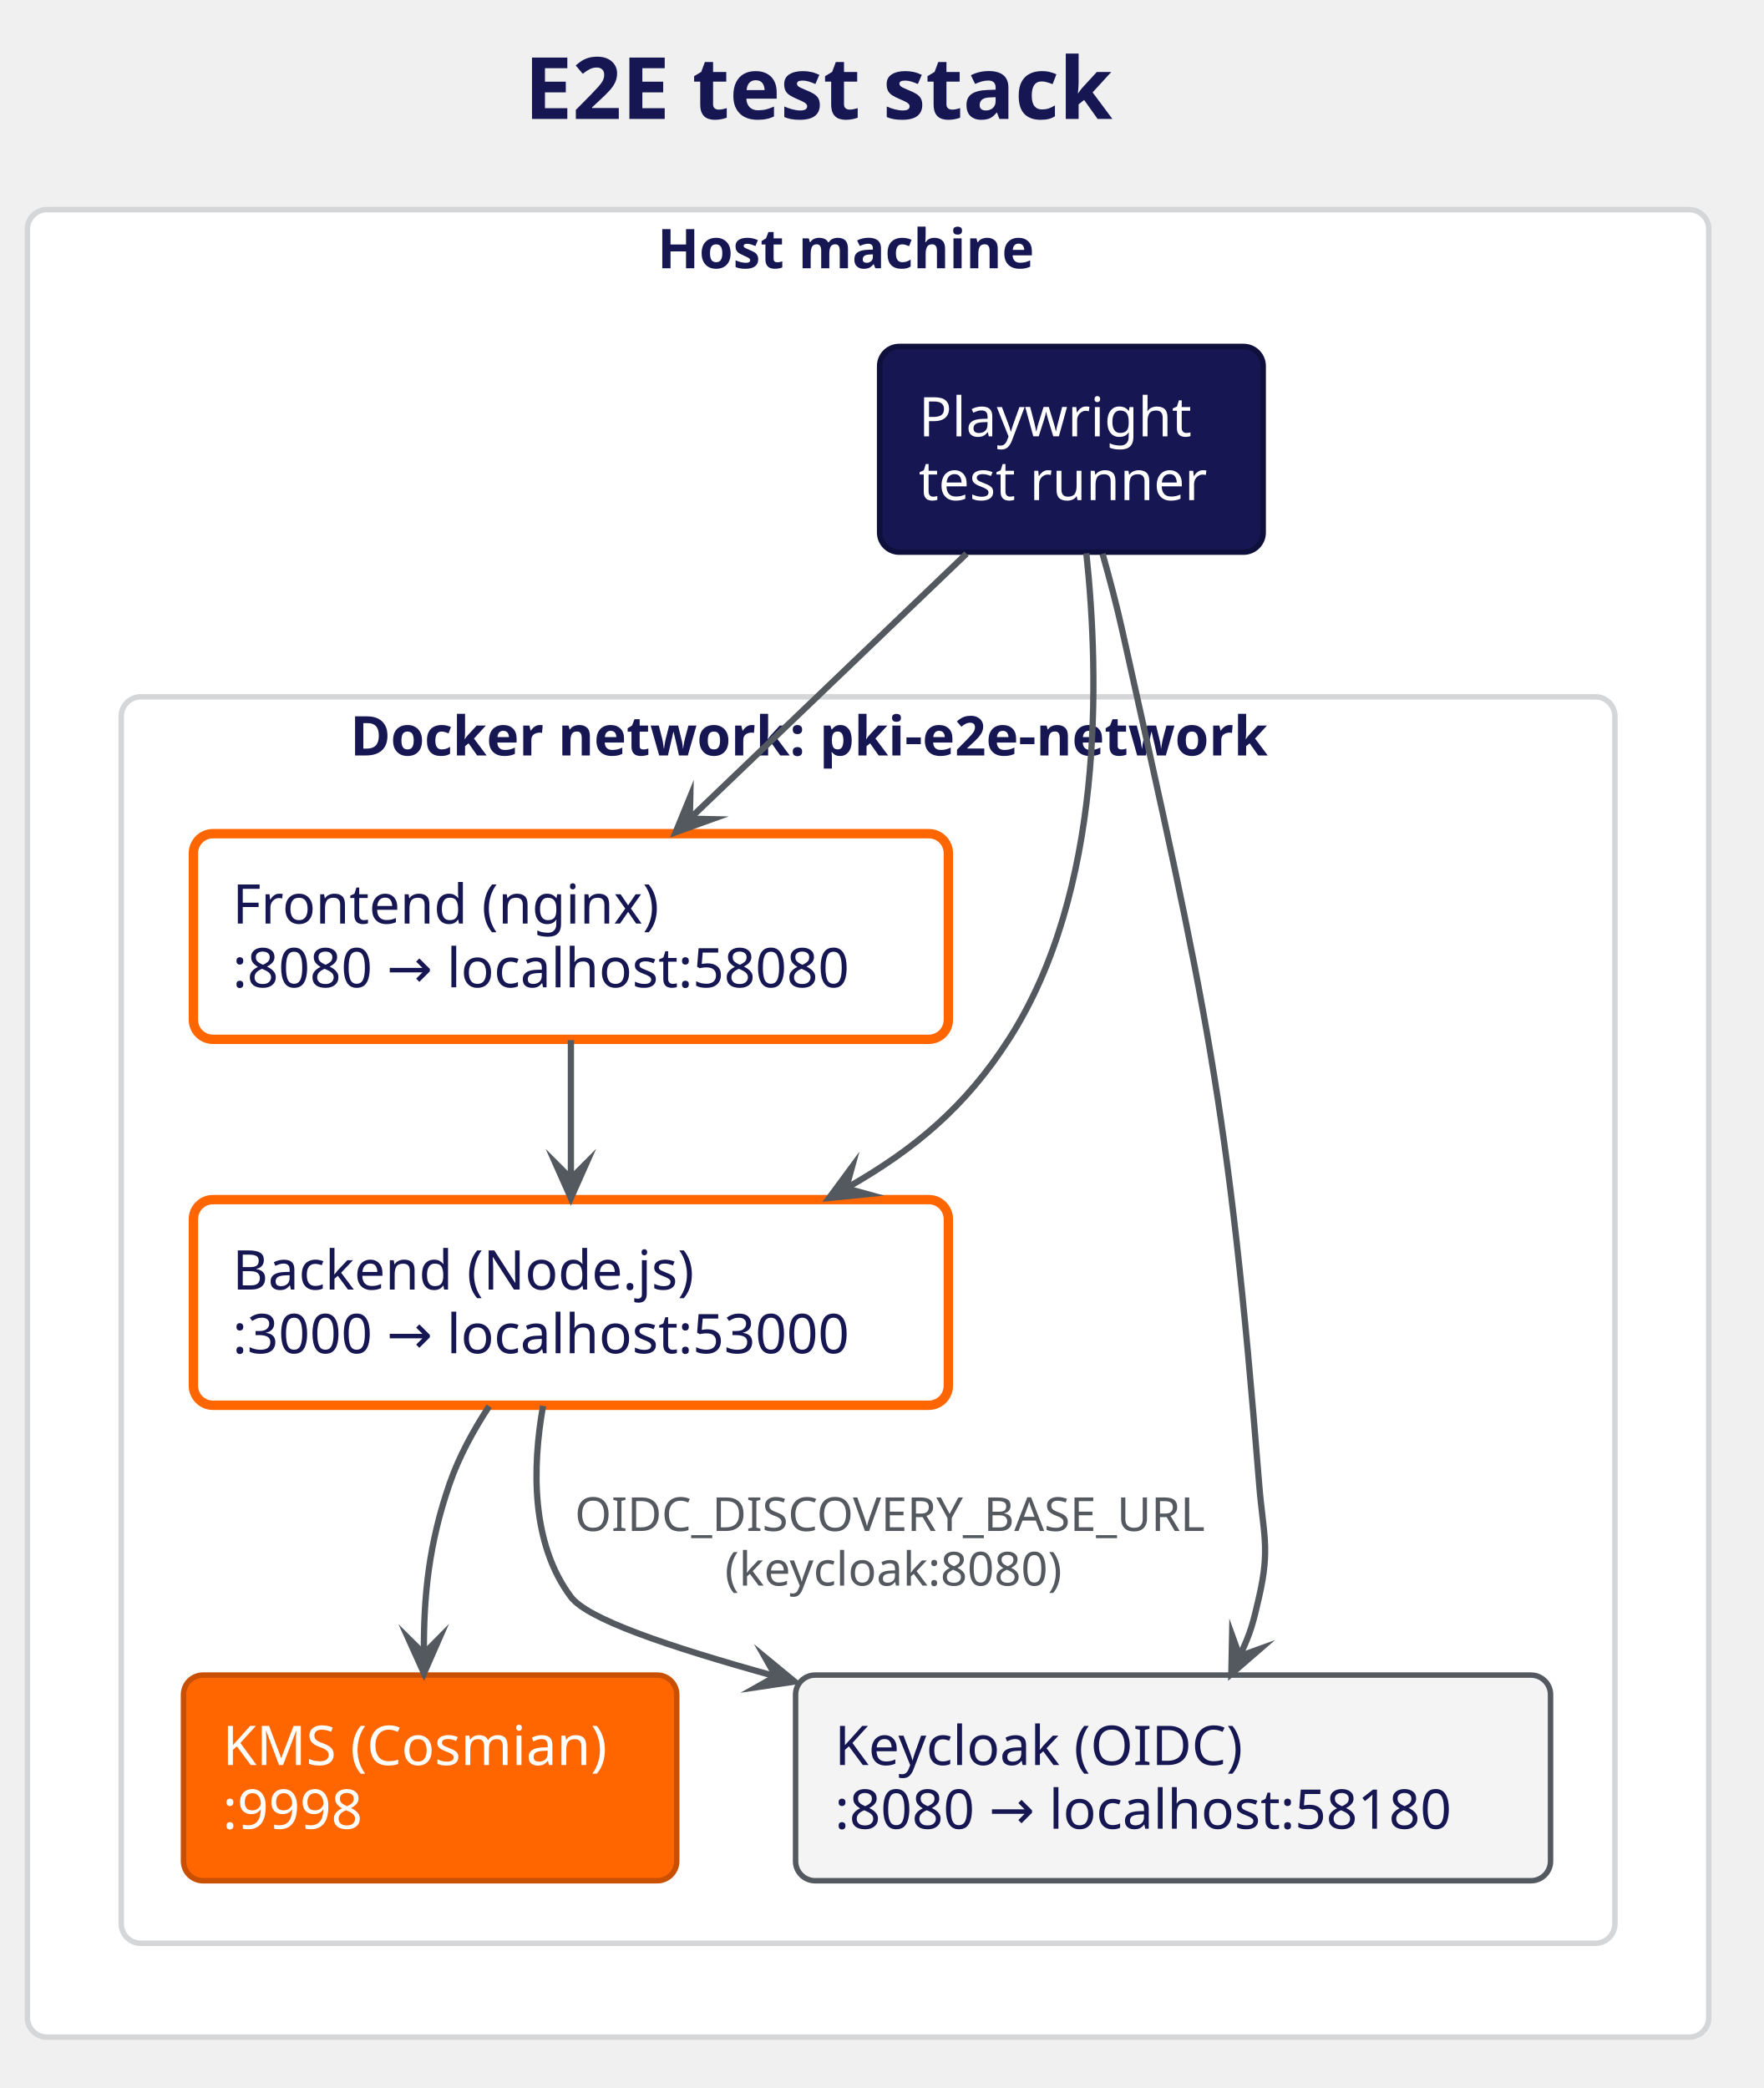
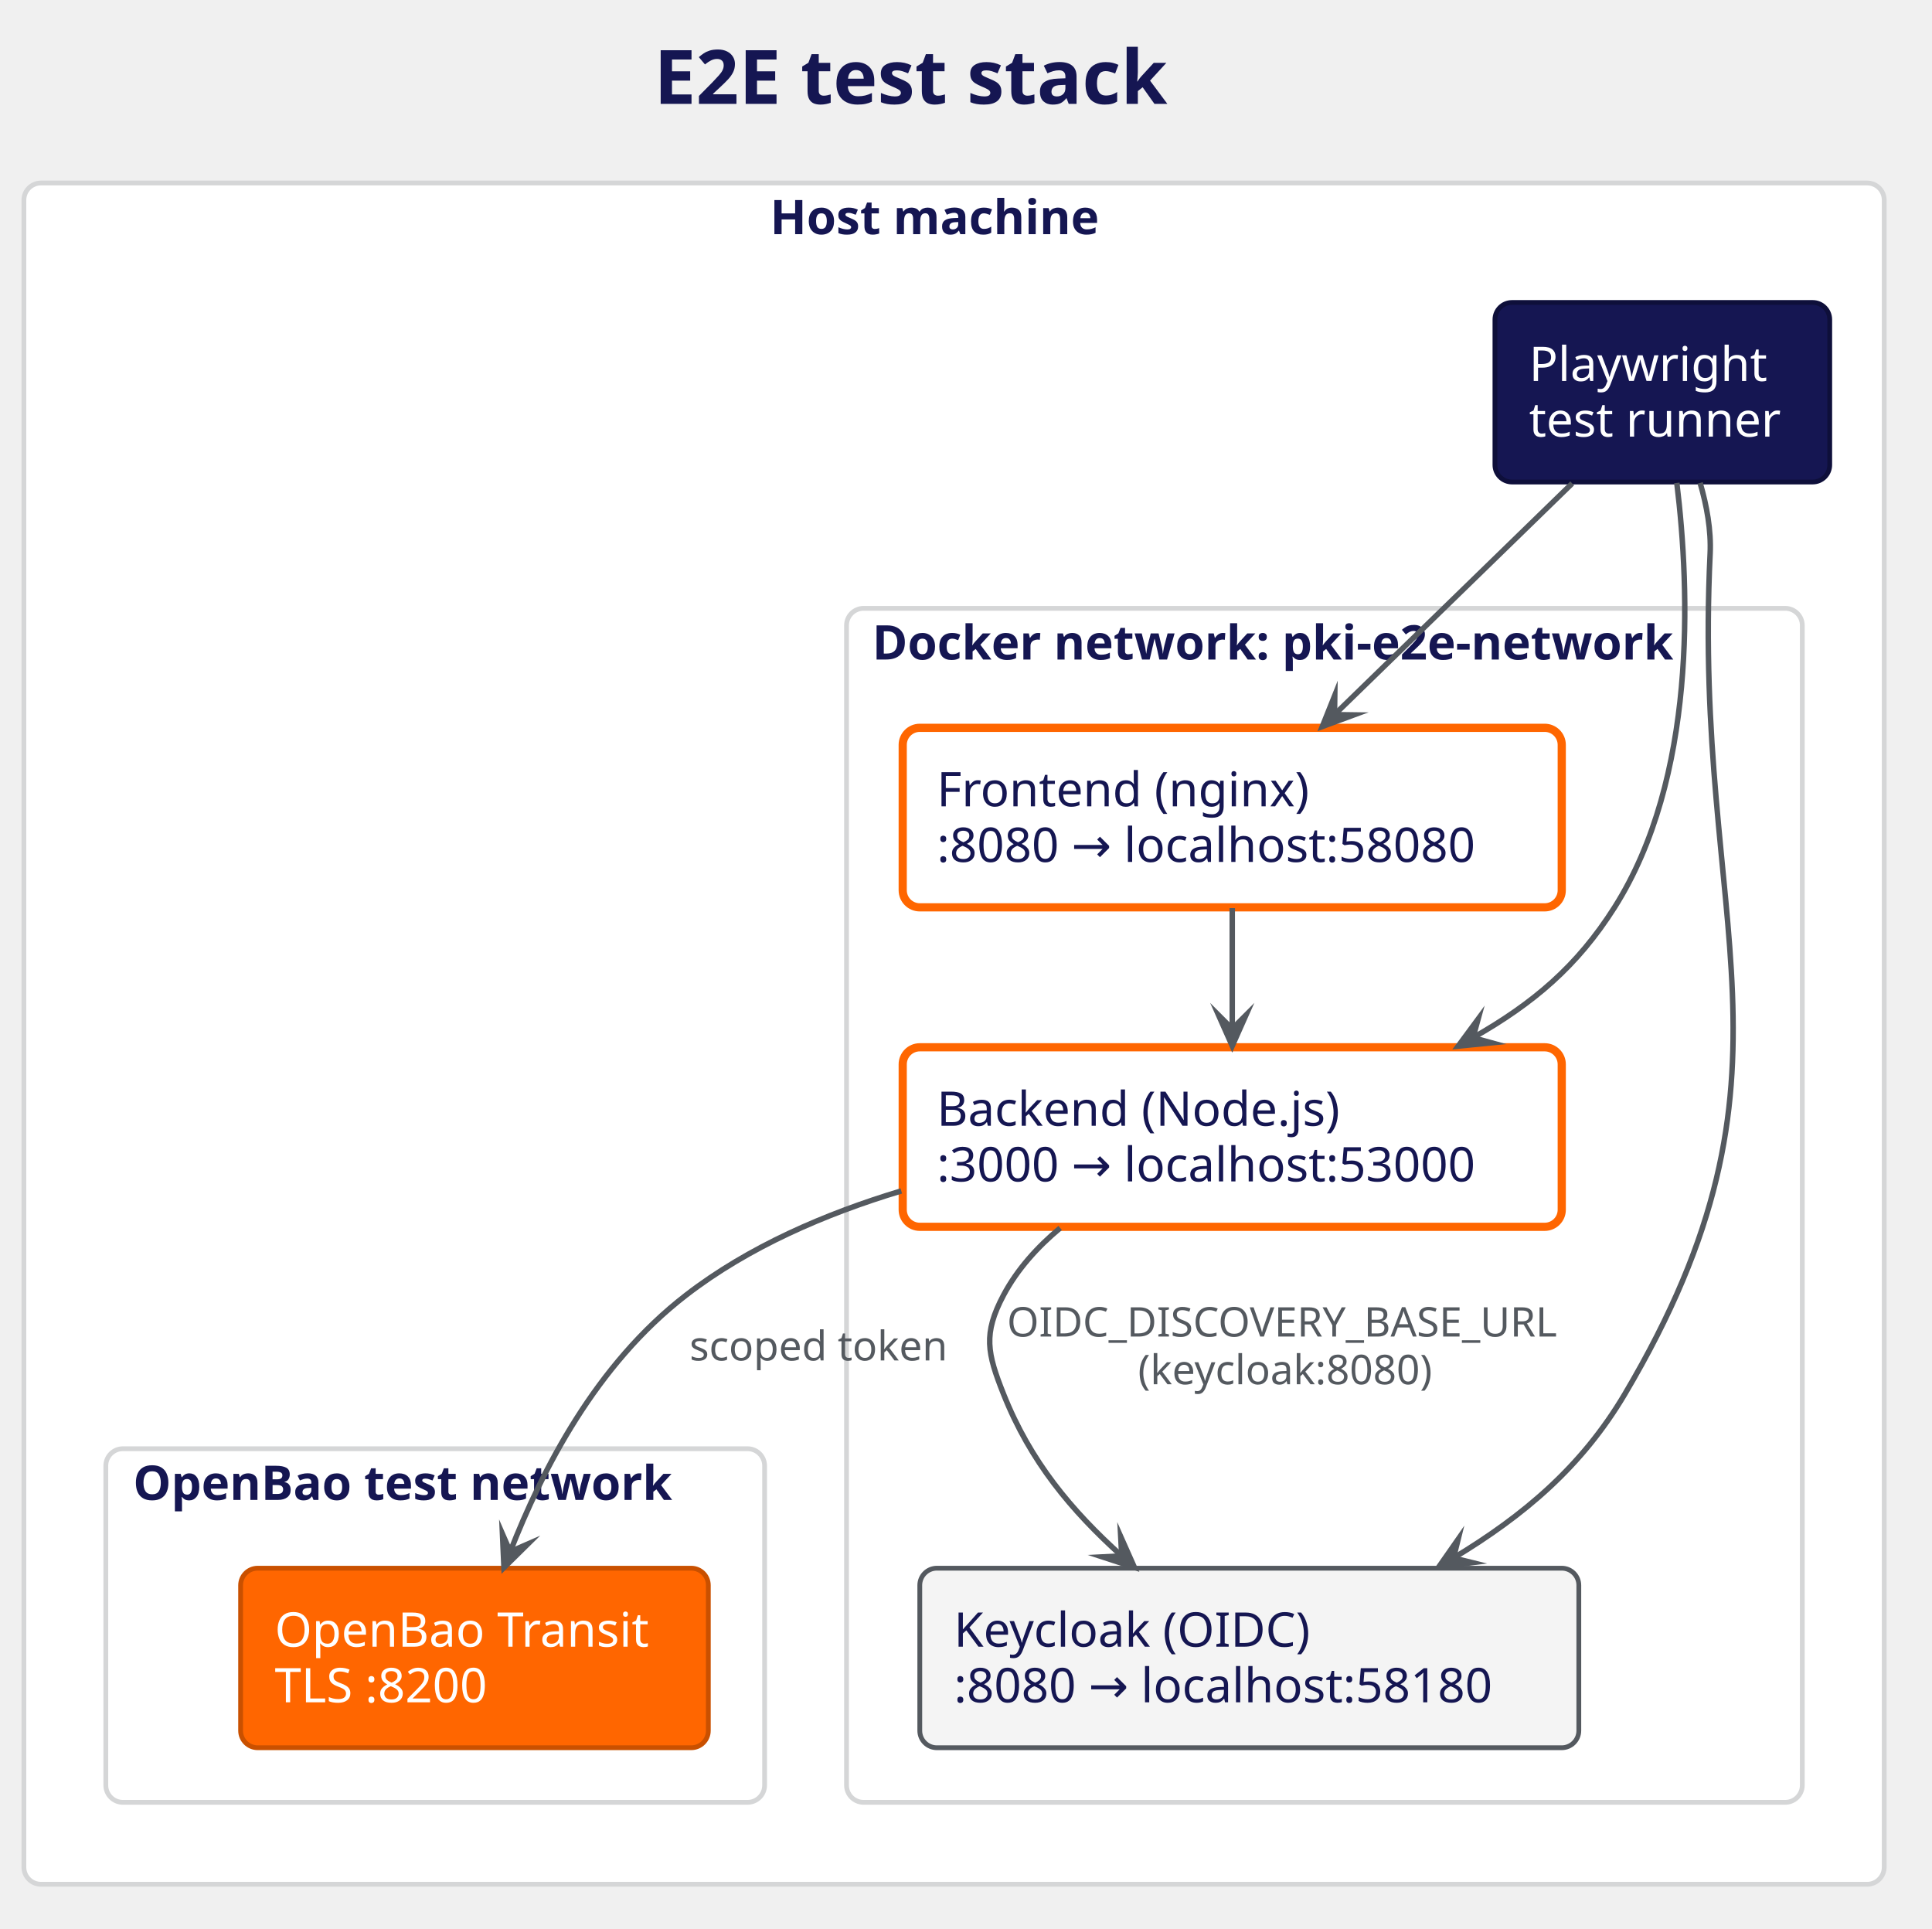
- <svg xmlns="http://www.w3.org/2000/svg" version="1.1" data-diagram-type="DESCRIPTION" style="width:451px;height:534px;background:#FFFFFF;" width="451px" height="534px" viewBox="0 0 451 534" zoomAndPan="magnify" preserveAspectRatio="none" contentStyleType="text/css">
+ <svg xmlns="http://www.w3.org/2000/svg" version="1.1" data-diagram-type="DESCRIPTION" style="width:566px;height:565px;background:#FFFFFF;" width="566px" height="565px" viewBox="0 0 566 565" zoomAndPan="magnify" preserveAspectRatio="none" contentStyleType="text/css">
  <defs />
  <g font-family="sans-serif" lengthAdjust="spacing">
    <g class="title" data-source-line="177">
-       <text x="134.07" y="30.421" fill="#151652" font-size="22" textLength="175.86" font-weight="700" font-family="Ubuntu">E2E test stack</text>
+       <text x="191.57" y="30.421" fill="#151652" font-size="22" textLength="175.86" font-weight="700" font-family="Ubuntu">E2E test stack</text>
    </g>
    <g class="cluster" data-qualified-name="Host machine" id="ent0001" data-source-line="178">
-       <rect x="7" y="53.609" width="430" height="467.38" fill="#FFF" style="stroke:#D5D6D7;stroke-width:1.4;" rx="5" ry="5" />
-       <text x="168.102" y="68.604" fill="#151652" font-size="14" textLength="107.796" font-weight="700" font-family="Ubuntu">Host machine</text>
+       <rect x="7" y="53.609" width="545" height="498.38" fill="#FFF" style="stroke:#D5D6D7;stroke-width:1.4;" rx="5" ry="5" />
+       <text x="225.602" y="68.604" fill="#151652" font-size="14" textLength="107.796" font-weight="700" font-family="Ubuntu">Host machine</text>
    </g>
    <g class="cluster" data-qualified-name="Host machine.Docker network. pki-e2e-network" id="ent0003" data-source-line="180">
-       <rect x="31" y="178.209" width="382" height="318.78" fill="#FFF" style="stroke:#D5D6D7;stroke-width:1.4;" rx="5" ry="5" />
-       <text x="89.54" y="193.204" fill="#151652" font-size="14" textLength="264.92" font-weight="700" font-family="Ubuntu">Docker network: pki-e2e-network</text>
+       <rect x="248" y="178.209" width="280" height="349.78" fill="#FFF" style="stroke:#D5D6D7;stroke-width:1.4;" rx="5" ry="5" />
+       <text x="255.54" y="193.204" fill="#151652" font-size="14" textLength="264.92" font-weight="700" font-family="Ubuntu">Docker network: pki-e2e-network</text>
+     </g>
+     <g class="cluster" data-qualified-name="Host machine.OpenBao test network" id="ent0007" data-source-line="185">
+       <rect x="31" y="424.399" width="193" height="103.59" fill="#FFF" style="stroke:#D5D6D7;stroke-width:1.4;" rx="5" ry="5" />
+       <text x="38.999" y="439.394" fill="#151652" font-size="14" textLength="177.003" font-weight="700" font-family="Ubuntu">OpenBao test network</text>
    </g>
    <g class="entity" data-qualified-name="Host machine.pw" id="ent0002" data-source-line="179">
-       <rect x="224.96" y="88.609" width="98.08" height="52.594" fill="#151652" style="stroke:#0E0F3A;stroke-width:1.4;" rx="5" ry="5" />
-       <text x="234.96" y="111.604" fill="#FFF" font-size="14" textLength="73.541" font-family="Ubuntu">Playwright</text>
-       <text x="234.96" y="127.901" fill="#FFF" font-size="14" textLength="78.08" font-family="Ubuntu">test runner</text>
+       <rect x="437.96" y="88.609" width="98.08" height="52.594" fill="#151652" style="stroke:#0E0F3A;stroke-width:1.4;" rx="5" ry="5" />
+       <text x="447.96" y="111.604" fill="#FFF" font-size="14" textLength="73.541" font-family="Ubuntu">Playwright</text>
+       <text x="447.96" y="127.901" fill="#FFF" font-size="14" textLength="78.08" font-family="Ubuntu">test runner</text>
    </g>
    <g class="entity" data-qualified-name="Host machine.Docker network. pki-e2e-network.fe" id="ent0004" data-source-line="181">
-       <rect x="49.46" y="213.209" width="193.072" height="52.594" fill="#FFF" style="stroke:#F60;stroke-width:2.4;" rx="5" ry="5" />
-       <text x="59.46" y="236.204" fill="#151652" font-size="14" textLength="117.291" font-family="Ubuntu">Frontend (nginx)</text>
-       <text x="59.46" y="252.501" fill="#151652" font-size="14" textLength="173.072" font-family="Ubuntu">:8080 → localhost:58080</text>
+       <rect x="264.46" y="213.209" width="193.072" height="52.594" fill="#FFF" style="stroke:#F60;stroke-width:2.4;" rx="5" ry="5" />
+       <text x="274.46" y="236.204" fill="#151652" font-size="14" textLength="117.291" font-family="Ubuntu">Frontend (nginx)</text>
+       <text x="274.46" y="252.501" fill="#151652" font-size="14" textLength="173.072" font-family="Ubuntu">:8080 → localhost:58080</text>
    </g>
    <g class="entity" data-qualified-name="Host machine.Docker network. pki-e2e-network.be" id="ent0005" data-source-line="182">
-       <rect x="49.46" y="306.799" width="193.072" height="52.594" fill="#FFF" style="stroke:#F60;stroke-width:2.4;" rx="5" ry="5" />
-       <text x="59.46" y="329.794" fill="#151652" font-size="14" textLength="127.907" font-family="Ubuntu">Backend (Node.js)</text>
-       <text x="59.46" y="346.091" fill="#151652" font-size="14" textLength="173.072" font-family="Ubuntu">:3000 → localhost:53000</text>
+       <rect x="264.46" y="306.799" width="193.072" height="52.594" fill="#FFF" style="stroke:#F60;stroke-width:2.4;" rx="5" ry="5" />
+       <text x="274.46" y="329.794" fill="#151652" font-size="14" textLength="127.907" font-family="Ubuntu">Backend (Node.js)</text>
+       <text x="274.46" y="346.091" fill="#151652" font-size="14" textLength="173.072" font-family="Ubuntu">:3000 → localhost:53000</text>
    </g>
    <g class="entity" data-qualified-name="Host machine.Docker network. pki-e2e-network.kc" id="ent0006" data-source-line="183">
-       <rect x="203.46" y="428.399" width="193.072" height="52.594" fill="#F4F4F4" style="stroke:#54595F;stroke-width:1.4;" rx="5" ry="5" />
-       <text x="213.46" y="451.394" fill="#151652" font-size="14" textLength="113.996" font-family="Ubuntu">Keycloak (OIDC)</text>
-       <text x="213.46" y="467.691" fill="#151652" font-size="14" textLength="173.072" font-family="Ubuntu">:8080 → localhost:58180</text>
+       <rect x="269.46" y="459.399" width="193.072" height="52.594" fill="#F4F4F4" style="stroke:#54595F;stroke-width:1.4;" rx="5" ry="5" />
+       <text x="279.46" y="482.394" fill="#151652" font-size="14" textLength="113.996" font-family="Ubuntu">Keycloak (OIDC)</text>
+       <text x="279.46" y="498.691" fill="#151652" font-size="14" textLength="173.072" font-family="Ubuntu">:8080 → localhost:58180</text>
    </g>
-     <g class="entity" data-qualified-name="Host machine.Docker network. pki-e2e-network.kms" id="ent0007" data-source-line="184">
-       <rect x="46.93" y="428.399" width="126.135" height="52.594" fill="#F60" style="stroke:#C95000;stroke-width:1.4;" rx="5" ry="5" />
-       <text x="56.93" y="451.394" fill="#FFF" font-size="14" textLength="106.135" font-family="Ubuntu">KMS (Cosmian)</text>
-       <text x="56.93" y="467.691" fill="#FFF" font-size="14" textLength="40.346" font-family="Ubuntu">:9998</text>
+     <g class="entity" data-qualified-name="Host machine.OpenBao test network.bao" id="ent0008" data-source-line="186">
+       <rect x="70.49" y="459.399" width="137.024" height="52.594" fill="#F60" style="stroke:#C95000;stroke-width:1.4;" rx="5" ry="5" />
+       <text x="80.49" y="482.394" fill="#FFF" font-size="14" textLength="117.024" font-family="Ubuntu">OpenBao Transit</text>
+       <text x="80.49" y="498.691" fill="#FFF" font-size="14" textLength="70.034" font-family="Ubuntu">TLS :8200</text>
    </g>
-     <g class="link" data-entity-1="ent0002" data-entity-2="ent0004" id="lnk8" data-source-line="187" data-link-type="dependency">
-       <path d="M247.17,141.609 C225.32,162.529 198.241,188.471 176.411,209.381" style="stroke:#54595F;stroke-width:1.6;" fill="none" id="pw-to-fe" />
-       <polygon points="172.8,212.839,182.066,209.502,176.411,209.381,176.533,203.725,172.8,212.839" fill="#54595F" style="stroke:#54595F;stroke-width:1.6;stroke-linejoin:miter;stroke-miterlimit:10;" />
+     <g class="link" data-entity-1="ent0002" data-entity-2="ent0004" id="lnk9" data-source-line="189" data-link-type="dependency">
+       <path d="M460.59,141.609 C439.08,162.529 412.454,188.443 390.964,209.353" style="stroke:#54595F;stroke-width:1.6;" fill="none" id="pw-to-fe" />
+       <polygon points="387.38,212.839,396.62,209.43,390.964,209.353,391.041,203.696,387.38,212.839" fill="#54595F" style="stroke:#54595F;stroke-width:1.6;stroke-linejoin:miter;stroke-miterlimit:10;" />
    </g>
-     <g class="link" data-entity-1="ent0002" data-entity-2="ent0005" id="lnk9" data-source-line="188" data-link-type="dependency">
-       <path d="M277.82,141.509 C281.2,173.289 282.34,227.939 258,265.799 C246.94,282.999 234.057,293.859 216.387,303.899" style="stroke:#54595F;stroke-width:1.6;" fill="none" id="pw-to-be" />
-       <polygon points="212.04,306.369,221.841,305.401,216.387,303.899,217.889,298.445,212.04,306.369" fill="#54595F" style="stroke:#54595F;stroke-width:1.6;stroke-linejoin:miter;stroke-miterlimit:10;" />
+     <g class="link" data-entity-1="ent0002" data-entity-2="ent0005" id="lnk10" data-source-line="190" data-link-type="dependency">
+       <path d="M491.24,141.469 C495.11,173.219 497.06,227.829 473,265.799 C462.06,283.079 449.197,293.949 431.527,303.989" style="stroke:#54595F;stroke-width:1.6;" fill="none" id="pw-to-be" />
+       <polygon points="427.18,306.459,436.981,305.491,431.527,303.989,433.029,298.535,427.18,306.459" fill="#54595F" style="stroke:#54595F;stroke-width:1.6;stroke-linejoin:miter;stroke-miterlimit:10;" />
    </g>
-     <g class="link" data-entity-1="ent0002" data-entity-2="ent0006" id="lnk10" data-source-line="189" data-link-type="dependency">
-       <path d="M281.97,141.639 C283.77,147.999 285.58,154.819 287,161.209 C308.36,257.069 314.2,281.489 322,379.399 C323.02,392.239 324.89,395.839 322,408.399 C320.47,415.039 319.952,417.312 317.022,423.562" style="stroke:#54595F;stroke-width:1.6;" fill="none" id="pw-to-kc" />
-       <polygon points="314.9,428.089,322.342,421.638,317.022,423.562,315.098,418.243,314.9,428.089" fill="#54595F" style="stroke:#54595F;stroke-width:1.6;stroke-linejoin:miter;stroke-miterlimit:10;" />
+     <g class="link" data-entity-1="ent0002" data-entity-2="ent0006" id="lnk11" data-source-line="191" data-link-type="dependency">
+       <path d="M498.07,141.469 C500.01,148.109 501.33,155.329 501,162.209 C495.71,272.059 532.03,313.759 476,408.399 C463.33,429.789 446.311,444.047 425.821,456.407" style="stroke:#54595F;stroke-width:1.6;" fill="none" id="pw-to-kc" />
+       <polygon points="421.54,458.989,431.313,457.766,425.821,456.407,427.18,450.916,421.54,458.989" fill="#54595F" style="stroke:#54595F;stroke-width:1.6;stroke-linejoin:miter;stroke-miterlimit:10;" />
    </g>
-     <g class="link" data-entity-1="ent0004" data-entity-2="ent0005" id="lnk11" data-source-line="190" data-link-type="dependency">
-       <path d="M146,266.019 C146,278.619 146,288.779 146,301.399" style="stroke:#54595F;stroke-width:1.6;" fill="none" id="fe-to-be" />
-       <polygon points="146,306.399,150,297.399,146,301.399,142,297.399,146,306.399" fill="#54595F" style="stroke:#54595F;stroke-width:1.6;stroke-linejoin:miter;stroke-miterlimit:10;" />
+     <g class="link" data-entity-1="ent0004" data-entity-2="ent0005" id="lnk12" data-source-line="192" data-link-type="dependency">
+       <path d="M361,266.019 C361,278.619 361,288.779 361,301.399" style="stroke:#54595F;stroke-width:1.6;" fill="none" id="fe-to-be" />
+       <polygon points="361,306.399,365,297.399,361,301.399,357,297.399,361,306.399" fill="#54595F" style="stroke:#54595F;stroke-width:1.6;stroke-linejoin:miter;stroke-miterlimit:10;" />
    </g>
-     <g class="link" data-entity-1="ent0005" data-entity-2="ent0007" id="lnk12" data-source-line="191" data-link-type="dependency">
-       <path d="M125.09,359.639 C121.07,365.779 117.37,372.549 115,379.399 C109.62,394.909 108.323,408.319 108.403,422.929" style="stroke:#54595F;stroke-width:1.6;" fill="none" id="be-to-kms" />
-       <polygon points="108.43,427.929,112.381,418.908,108.403,422.929,104.381,418.951,108.43,427.929" fill="#54595F" style="stroke:#54595F;stroke-width:1.6;stroke-linejoin:miter;stroke-miterlimit:10;" />
+     <g class="link" data-entity-1="ent0005" data-entity-2="ent0008" id="lnk13" data-source-line="193" data-link-type="dependency">
+       <path d="M264.04,348.879 C241.77,355.569 219.28,365.289 201,379.399 C174.46,399.869 158.896,430.525 149.466,454.565" style="stroke:#54595F;stroke-width:1.6;" fill="none" id="be-to-bao" />
+       <polygon points="147.64,459.219,154.65,452.302,149.466,454.565,147.203,449.38,147.64,459.219" fill="#54595F" style="stroke:#54595F;stroke-width:1.6;stroke-linejoin:miter;stroke-miterlimit:10;" />
+       <text x="202" y="398.538" fill="#54595F" font-size="12" textLength="80.607" font-family="Ubuntu">scoped token</text>
    </g>
-     <g class="link" data-entity-1="ent0005" data-entity-2="ent0006" id="lnk13" data-source-line="192" data-link-type="dependency">
-       <path d="M138.88,359.559 C136.12,375.139 135.72,394.659 146,408.399 C150.19,413.999 170.012,420.853 198.392,428.723" style="stroke:#54595F;stroke-width:1.6;" fill="none" id="be-to-kc" />
-       <polygon points="203.21,430.059,195.606,423.8,198.392,428.723,193.468,431.509,203.21,430.059" fill="#54595F" style="stroke:#54595F;stroke-width:1.6;stroke-linejoin:miter;stroke-miterlimit:10;" />
-       <text x="147" y="391.538" fill="#54595F" font-size="12" textLength="173.73" font-family="Ubuntu">OIDC_DISCOVERY_BASE_URL</text>
-       <text x="185.388" y="405.507" fill="#54595F" font-size="12" textLength="96.955" font-family="Ubuntu">(keycloak:8080)</text>
+     <g class="link" data-entity-1="ent0005" data-entity-2="ent0006" id="lnk14" data-source-line="194" data-link-type="dependency">
+       <path d="M310.59,359.739 C303.92,365.299 298.02,371.829 294,379.399 C287.96,390.779 289.24,396.419 294,408.399 C301.87,428.199 313.868,442.49 328.618,455.8" style="stroke:#54595F;stroke-width:1.6;" fill="none" id="be-to-kc" />
+       <polygon points="332.33,459.149,328.328,450.15,328.618,455.8,322.968,456.09,332.33,459.149" fill="#54595F" style="stroke:#54595F;stroke-width:1.6;stroke-linejoin:miter;stroke-miterlimit:10;" />
+       <text x="295" y="391.538" fill="#54595F" font-size="12" textLength="173.73" font-family="Ubuntu">OIDC_DISCOVERY_BASE_URL</text>
+       <text x="333.388" y="405.507" fill="#54595F" font-size="12" textLength="96.955" font-family="Ubuntu">(keycloak:8080)</text>
    </g>
  </g>
</svg>
